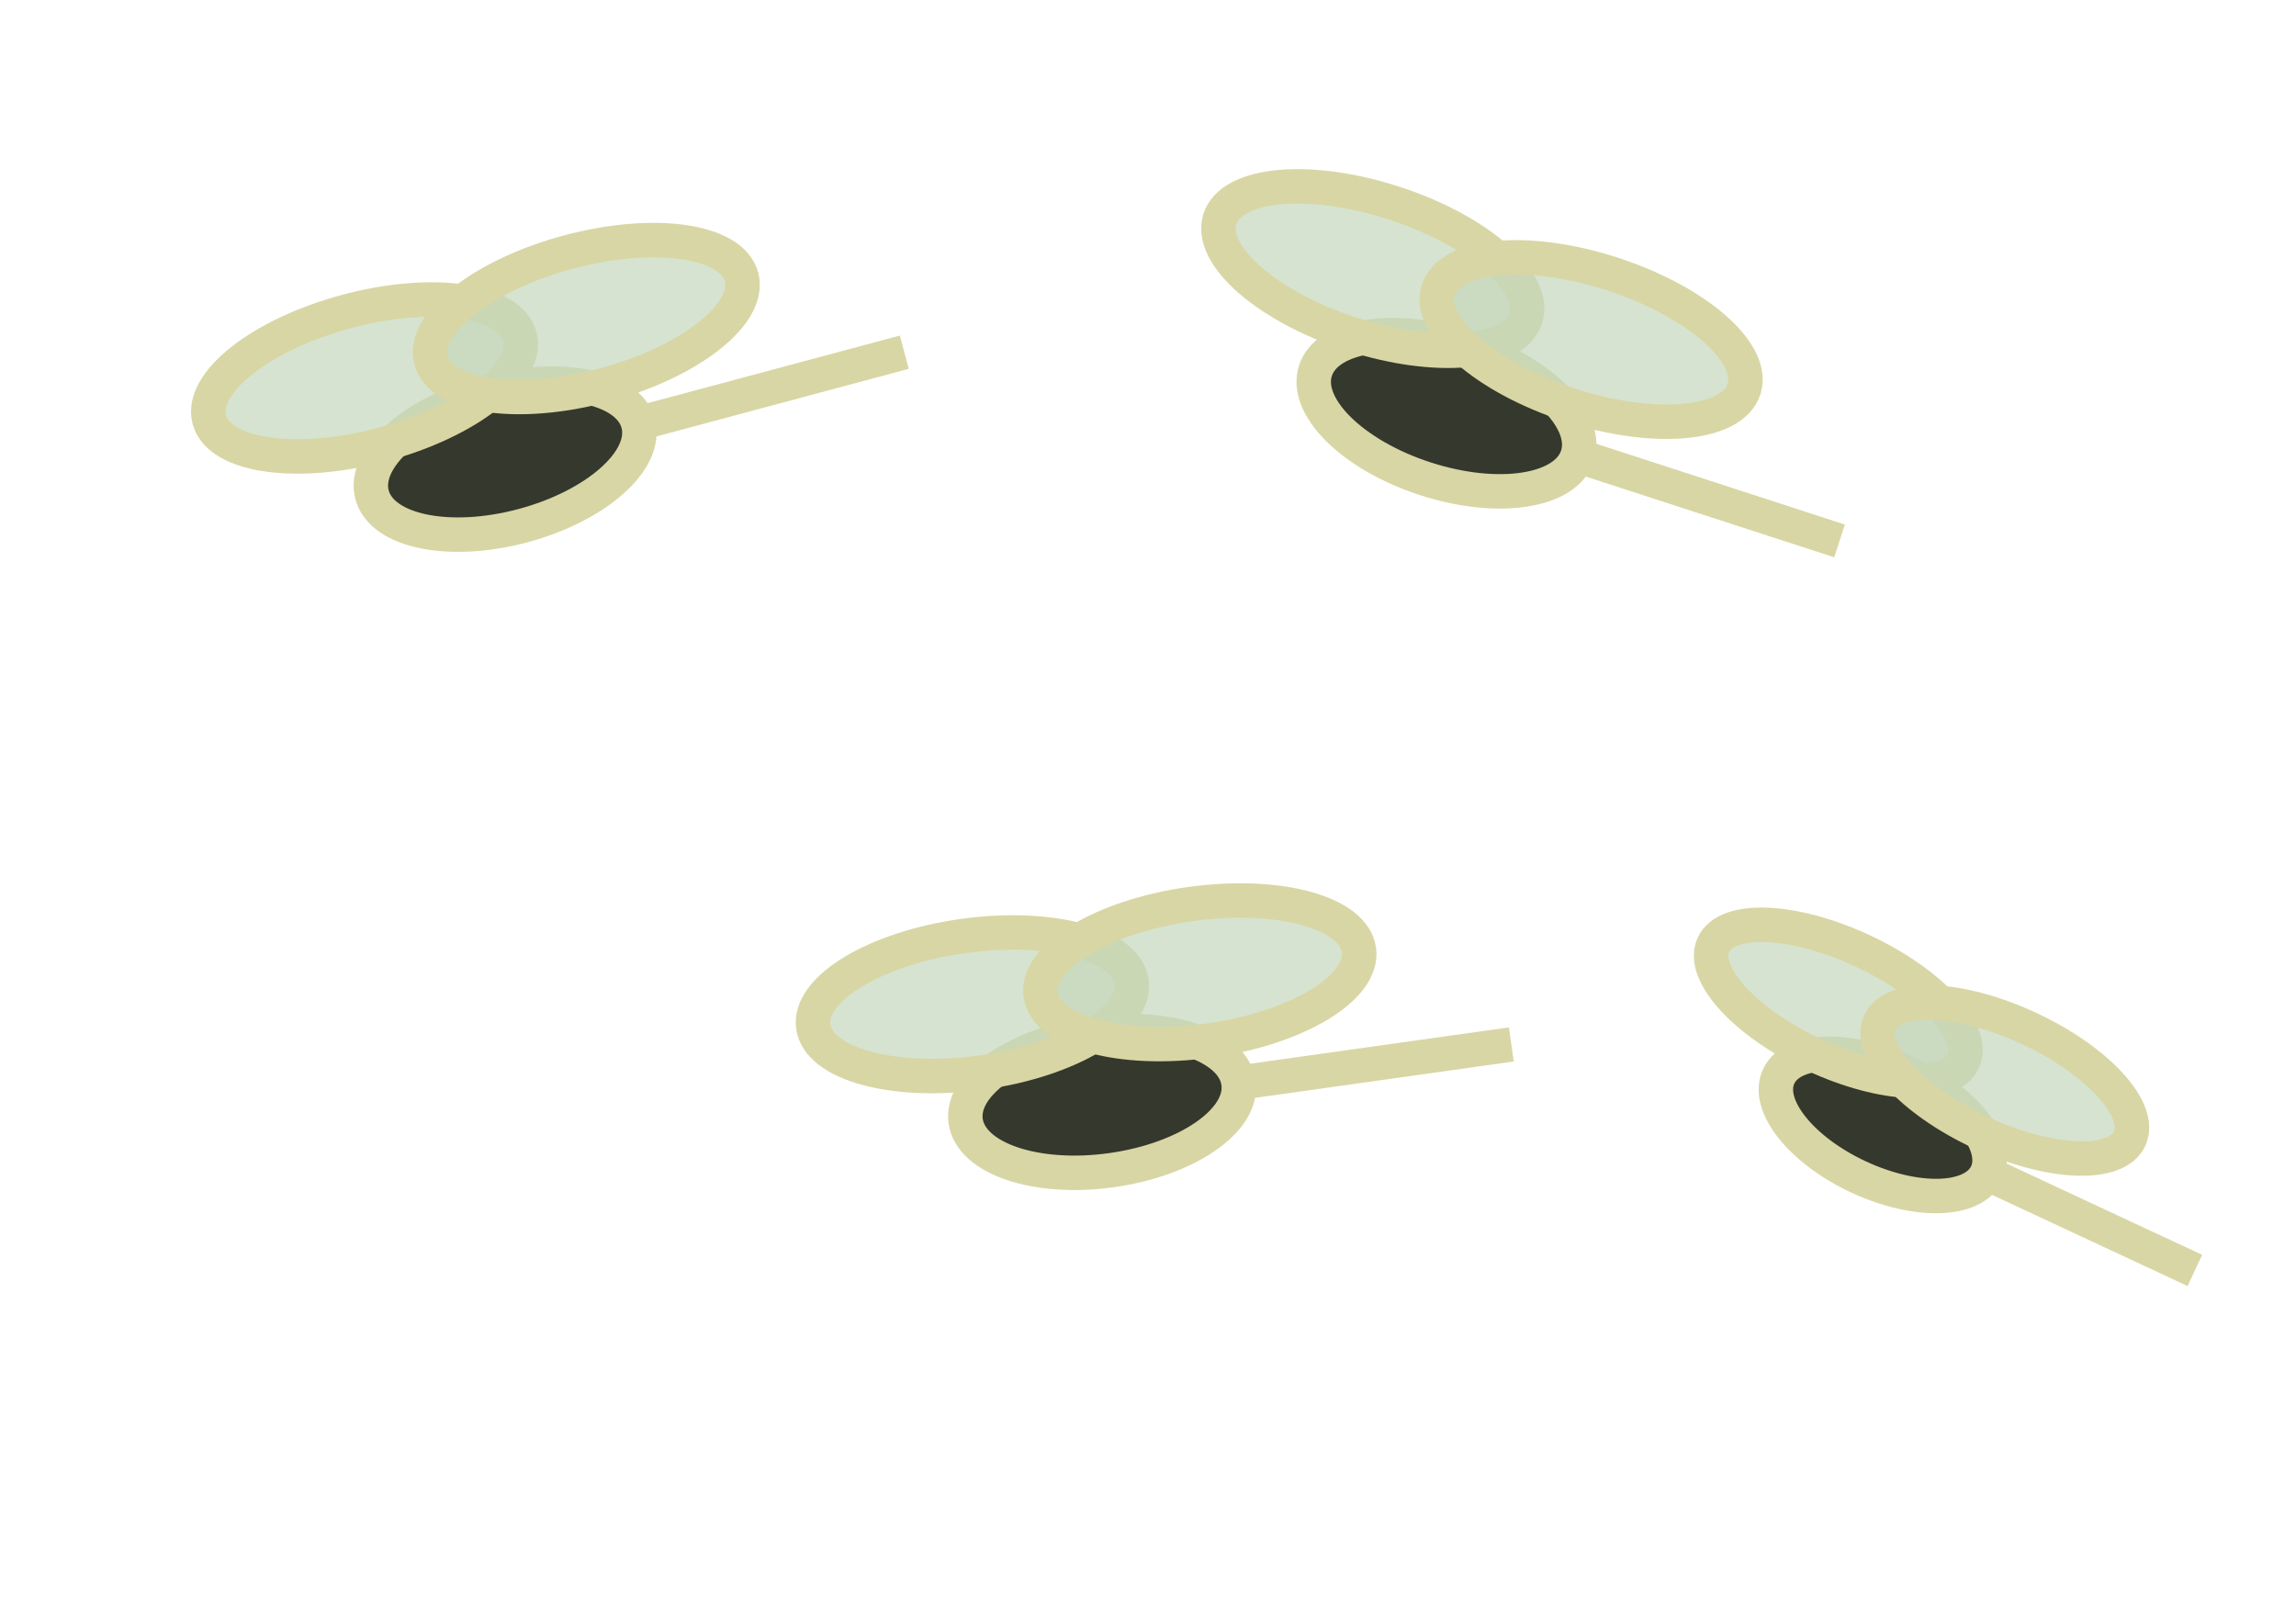
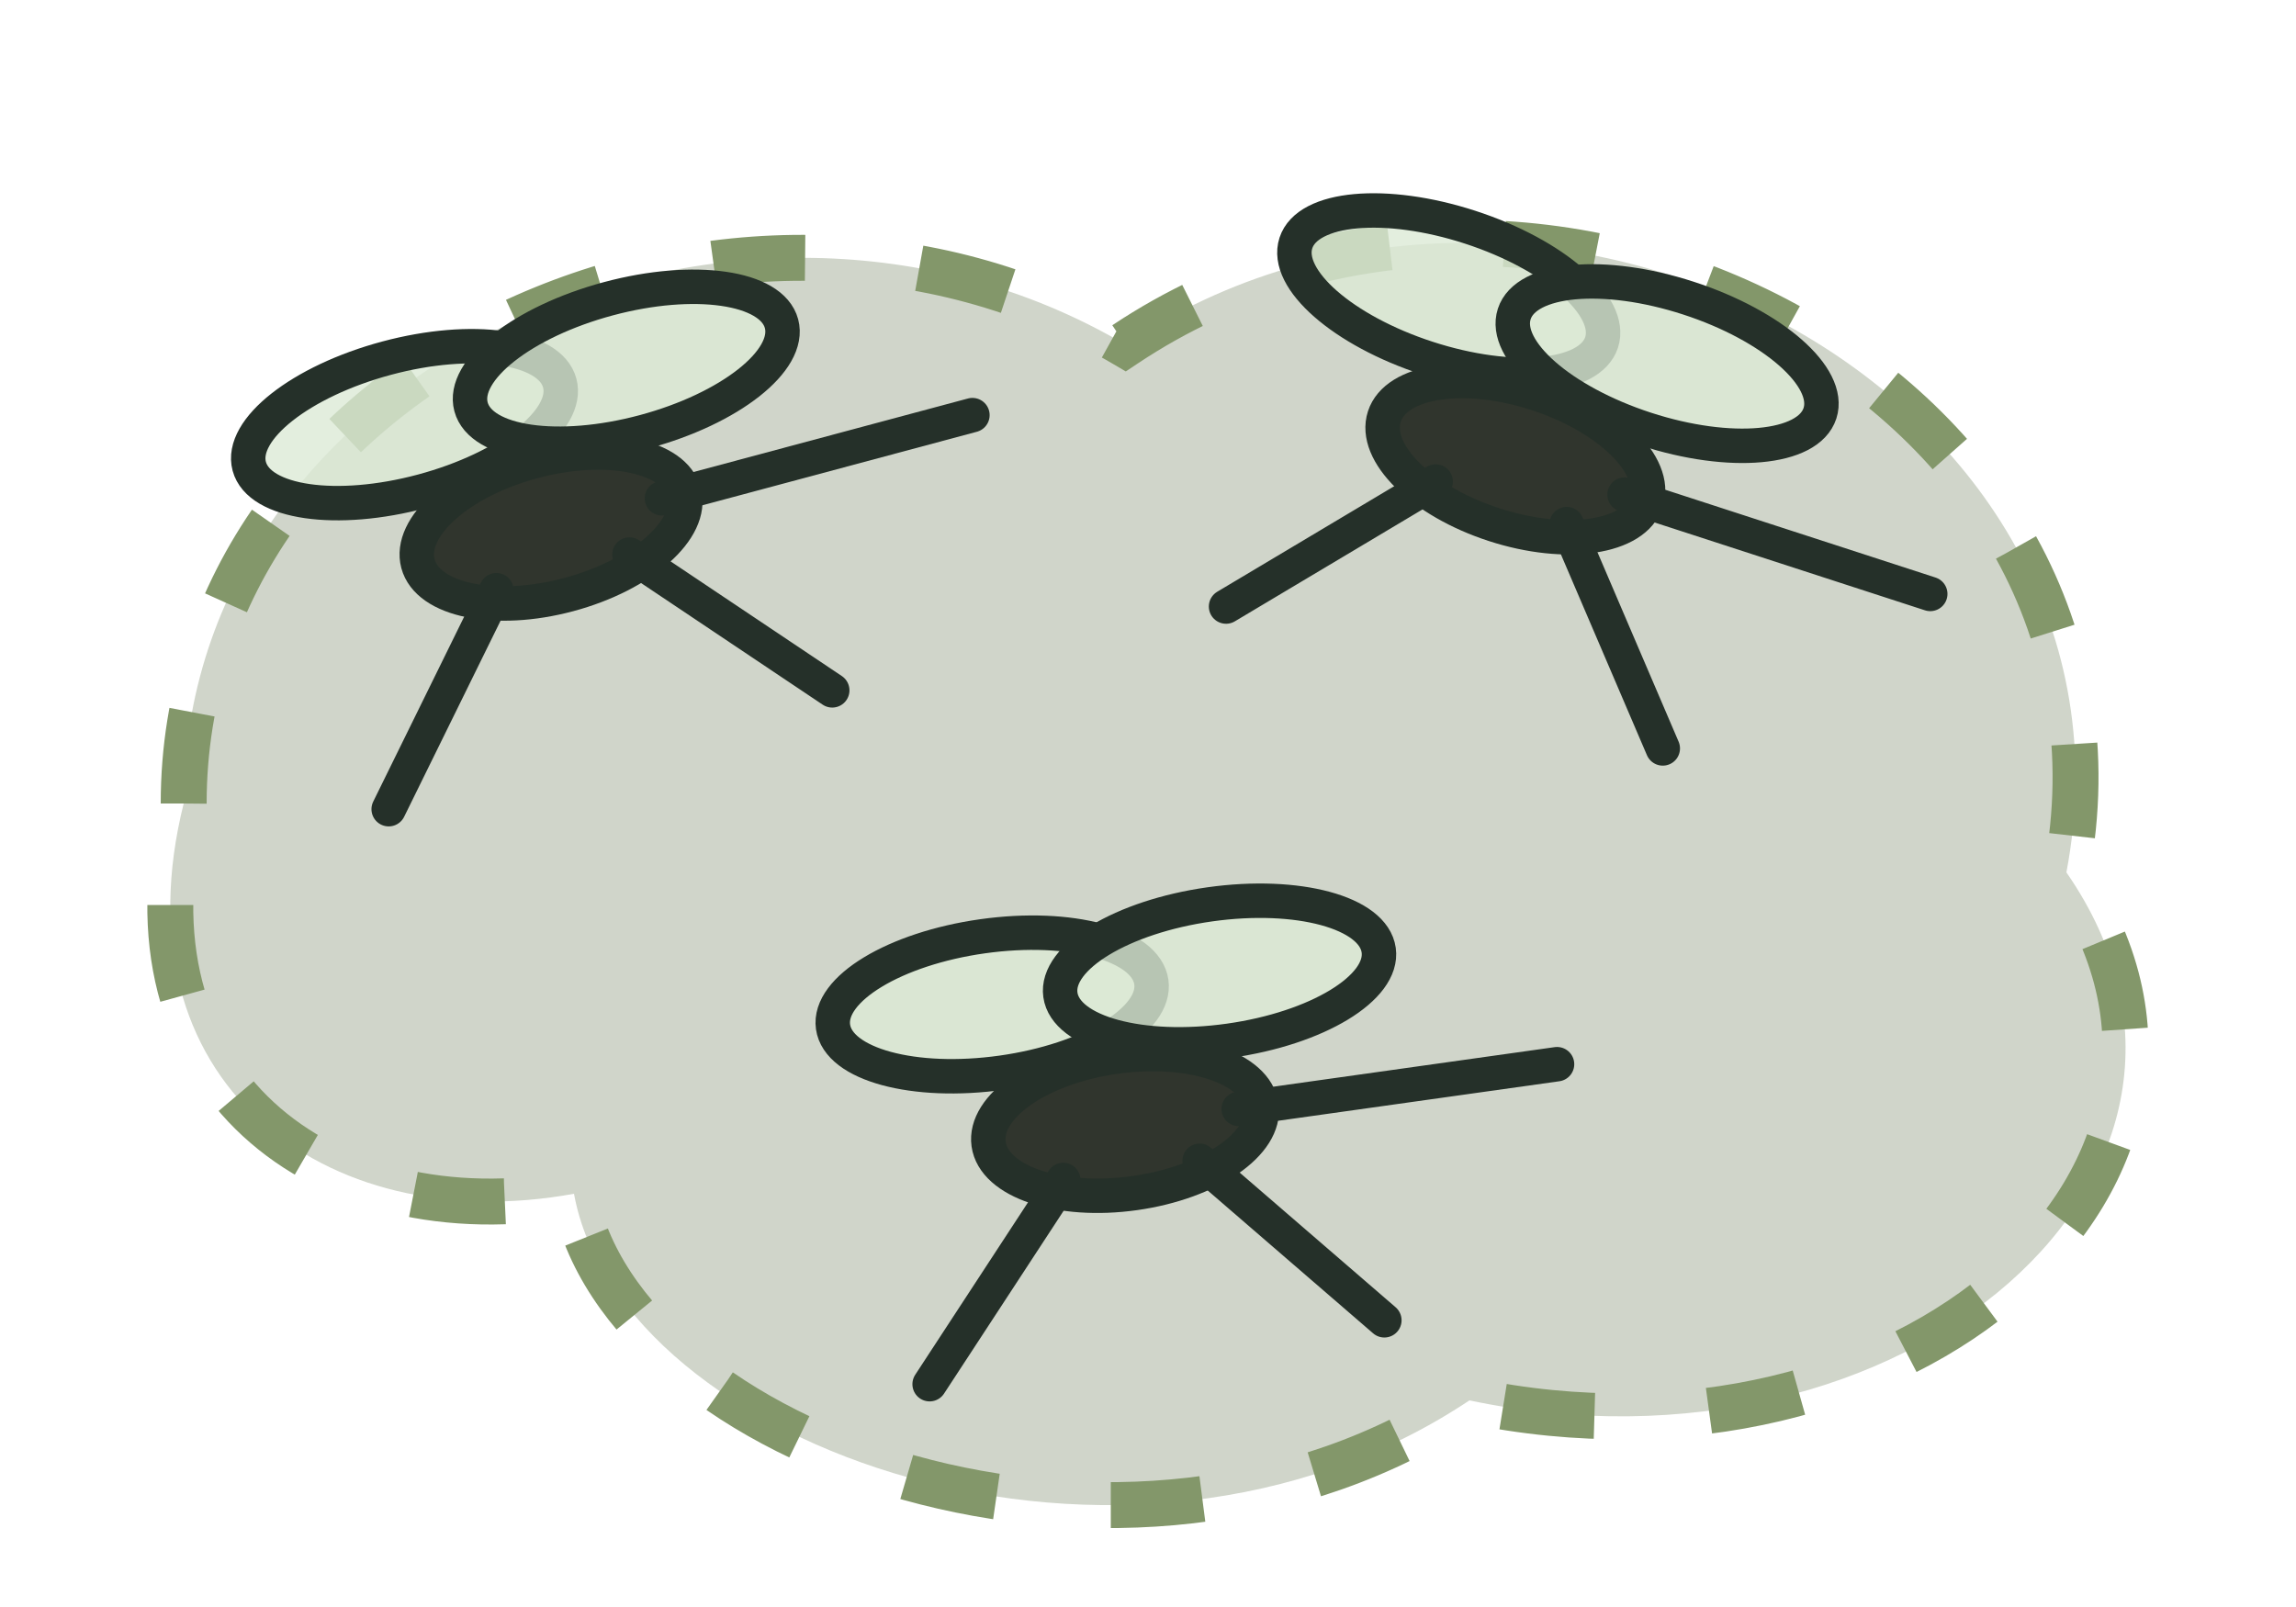
<svg xmlns="http://www.w3.org/2000/svg" viewBox="0 0 100 70">
-   <g fill="#35382d" stroke="#d8d6a4" stroke-width="1.5">
-     <g transform="translate(22 20) rotate(-15)">
-       <ellipse cx="0" cy="0" rx="6" ry="3" />
-       <ellipse cx="-5" cy="-5" rx="7" ry="3" fill="#c5d7bc" fill-opacity=".7" />
-       <ellipse cx="5" cy="-5" rx="7" ry="3" fill="#c5d7bc" fill-opacity=".7" />
-       <path d="M6 0h12" />
+   <path d="M8 35c0-19 24-30 41-20C67 3 94 17 90 38c9 13-7 27-26 23-15 10-37 2-39-9C14 54 5 47 8 35z" fill="#61734f" fill-opacity=".3" stroke="#83976a" stroke-width="2" stroke-dasharray="4 5" />
+   <g fill="#30352d" stroke="#253029" stroke-width="1.5" stroke-linecap="round">
+     <g transform="translate(24 23) rotate(-15)">
+       <ellipse rx="6" ry="3" />
+       <ellipse cx="-5" cy="-6" rx="7" ry="3" fill="#dcead5" fill-opacity=".8" />
+       <ellipse cx="5" cy="-6" rx="7" ry="3" fill="#dcead5" fill-opacity=".8" />
+       <path d="M5 0h14M-3 2l-7 8m13-8 7 8" />
    </g>
-     <g transform="translate(63 18) rotate(18)">
-       <ellipse cx="0" cy="0" rx="6" ry="3" />
-       <ellipse cx="-5" cy="-5" rx="7" ry="3" fill="#c5d7bc" fill-opacity=".7" />
-       <ellipse cx="5" cy="-5" rx="7" ry="3" fill="#c5d7bc" fill-opacity=".7" />
-       <path d="M6 0h12" />
+     <g transform="translate(66 20) rotate(18)">
+       <ellipse rx="6" ry="3" />
+       <ellipse cx="-5" cy="-6" rx="7" ry="3" fill="#dcead5" fill-opacity=".8" />
+       <ellipse cx="5" cy="-6" rx="7" ry="3" fill="#dcead5" fill-opacity=".8" />
+       <path d="M5 0h14M-3 2l-7 8m13-8 7 8" />
    </g>
-     <g transform="translate(48 48) rotate(-8)">
-       <ellipse cx="0" cy="0" rx="6" ry="3" />
-       <ellipse cx="-5" cy="-5" rx="7" ry="3" fill="#c5d7bc" fill-opacity=".7" />
-       <ellipse cx="5" cy="-5" rx="7" ry="3" fill="#c5d7bc" fill-opacity=".7" />
-       <path d="M6 0h12" />
-     </g>
-     <g transform="translate(82 49) rotate(25)">
-       <ellipse cx="0" cy="0" rx="5" ry="2.5" />
-       <ellipse cx="-4" cy="-4" rx="6" ry="2.5" fill="#c5d7bc" fill-opacity=".7" />
-       <ellipse cx="4" cy="-4" rx="6" ry="2.5" fill="#c5d7bc" fill-opacity=".7" />
-       <path d="M5 0h10" />
+     <g transform="translate(49 49) rotate(-8)">
+       <ellipse rx="6" ry="3" />
+       <ellipse cx="-5" cy="-6" rx="7" ry="3" fill="#dcead5" fill-opacity=".8" />
+       <ellipse cx="5" cy="-6" rx="7" ry="3" fill="#dcead5" fill-opacity=".8" />
+       <path d="M5 0h14M-3 2l-7 8m13-8 7 8" />
    </g>
  </g>
</svg>
